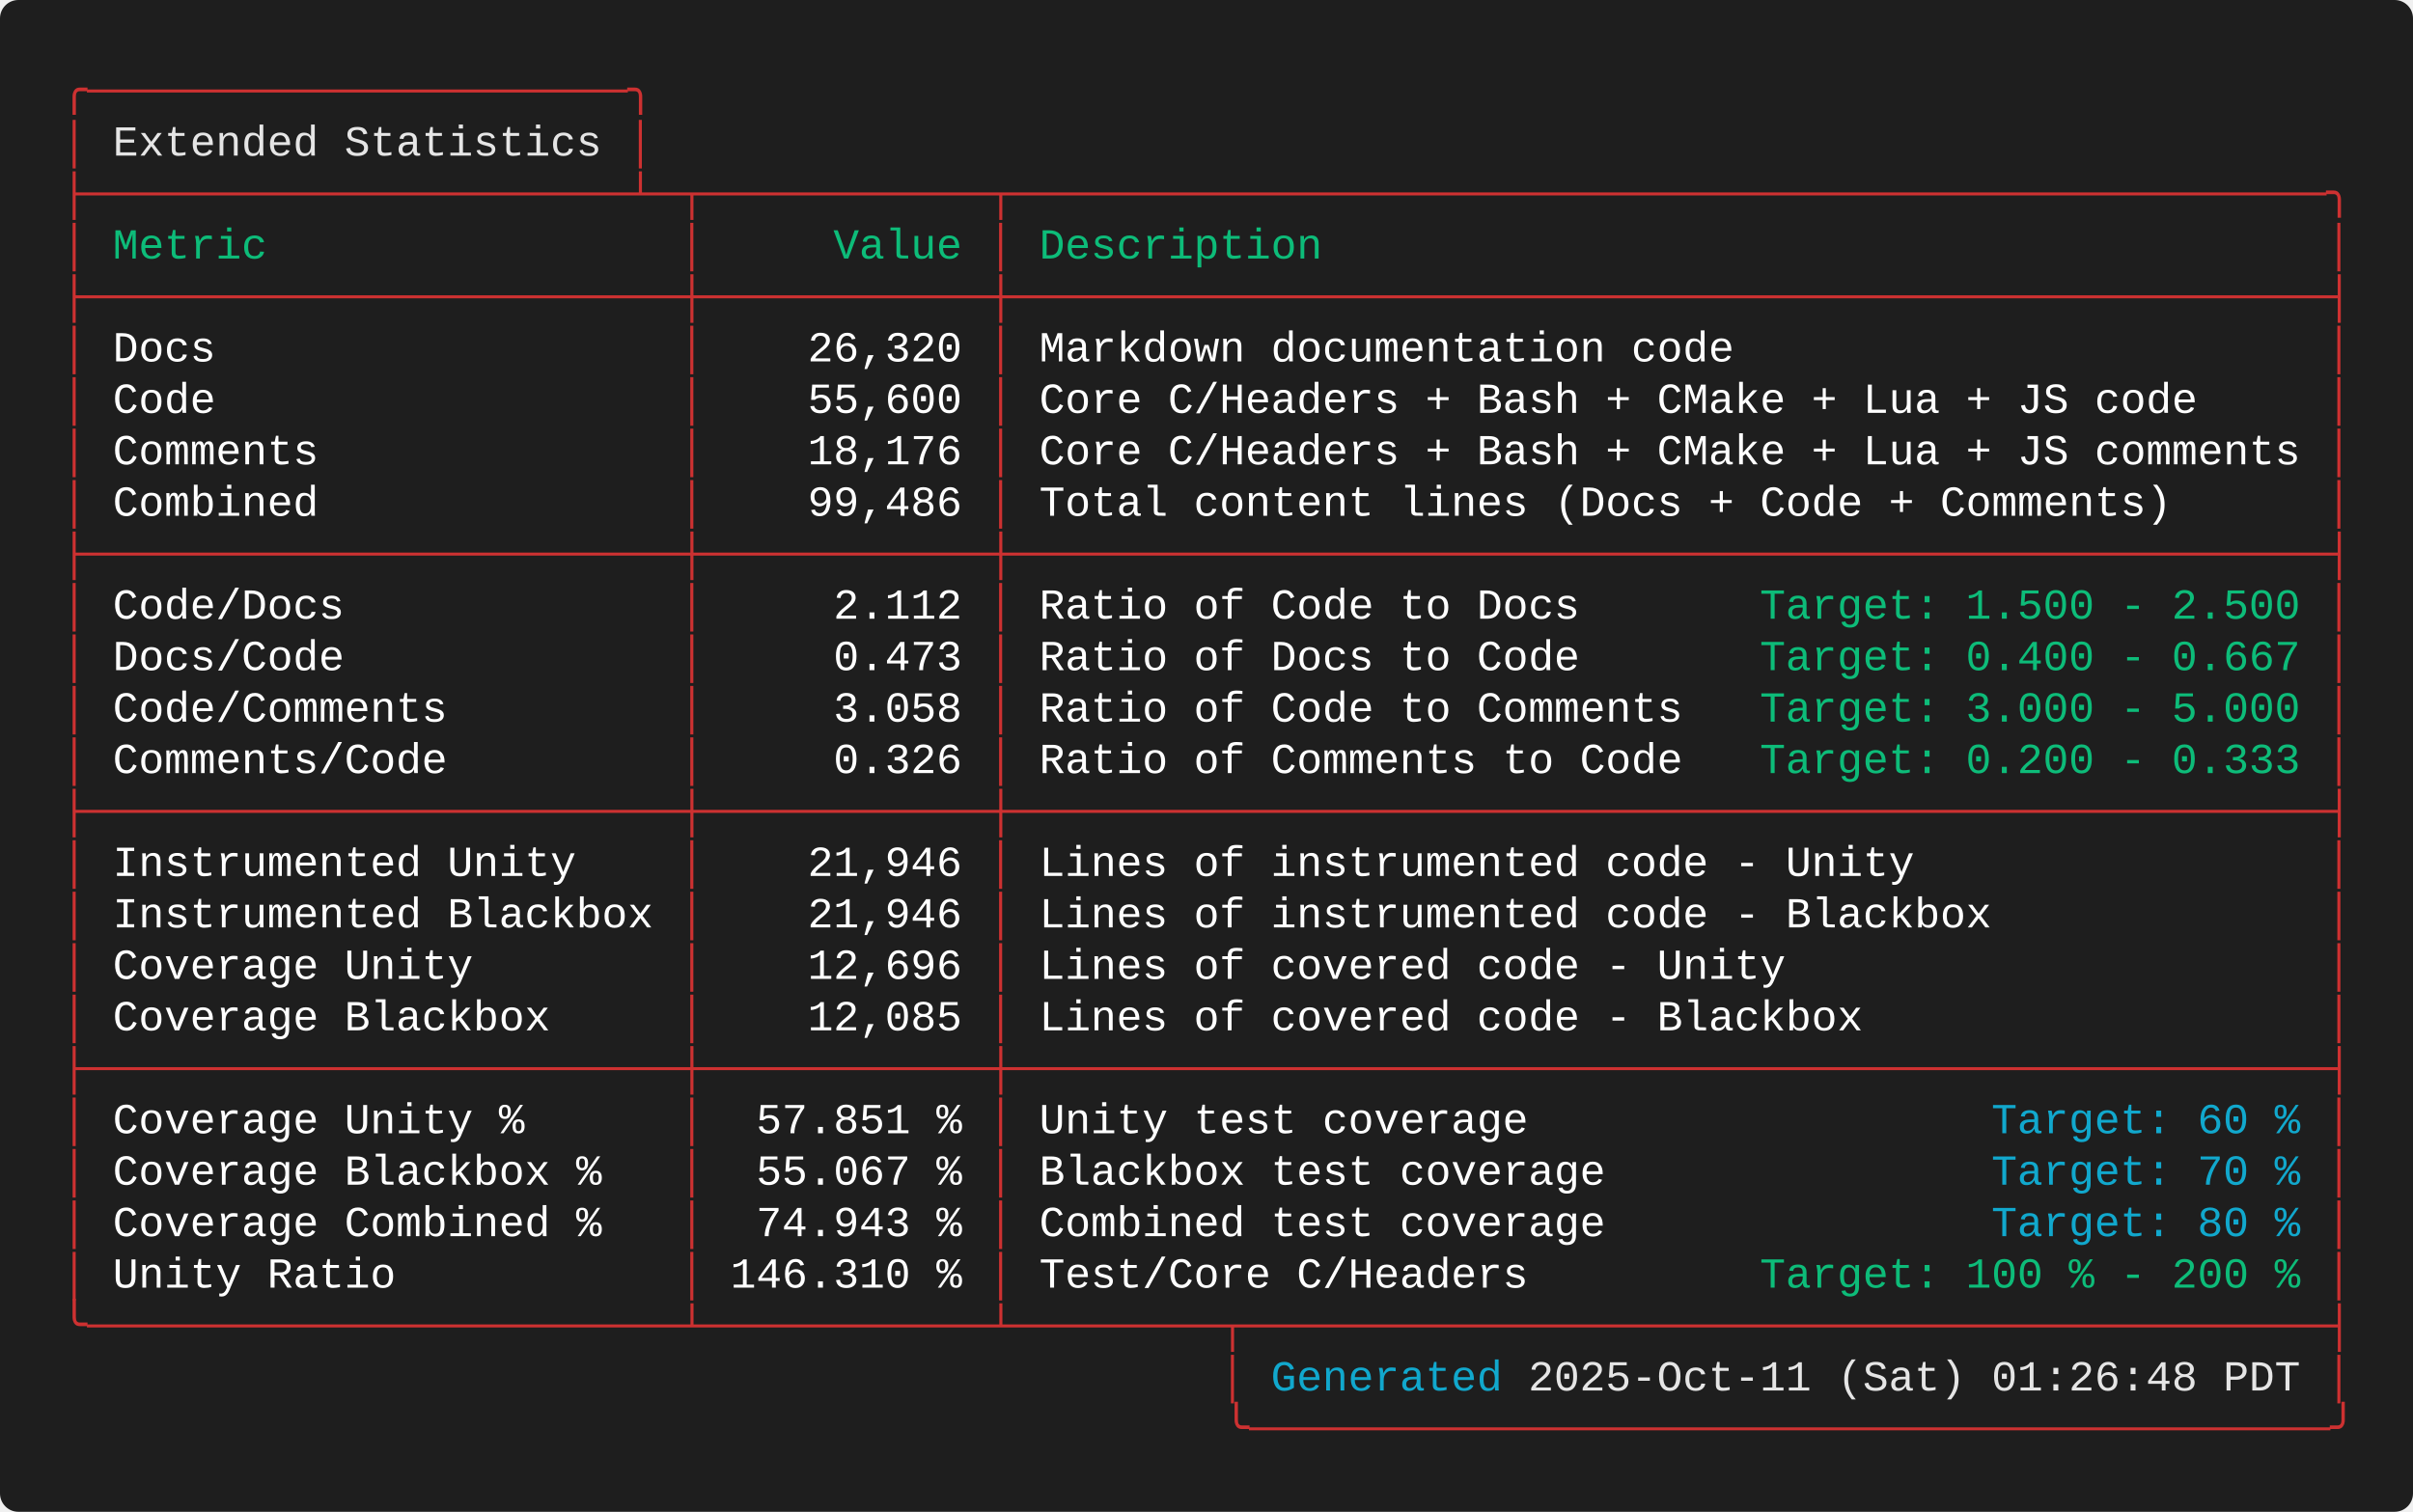
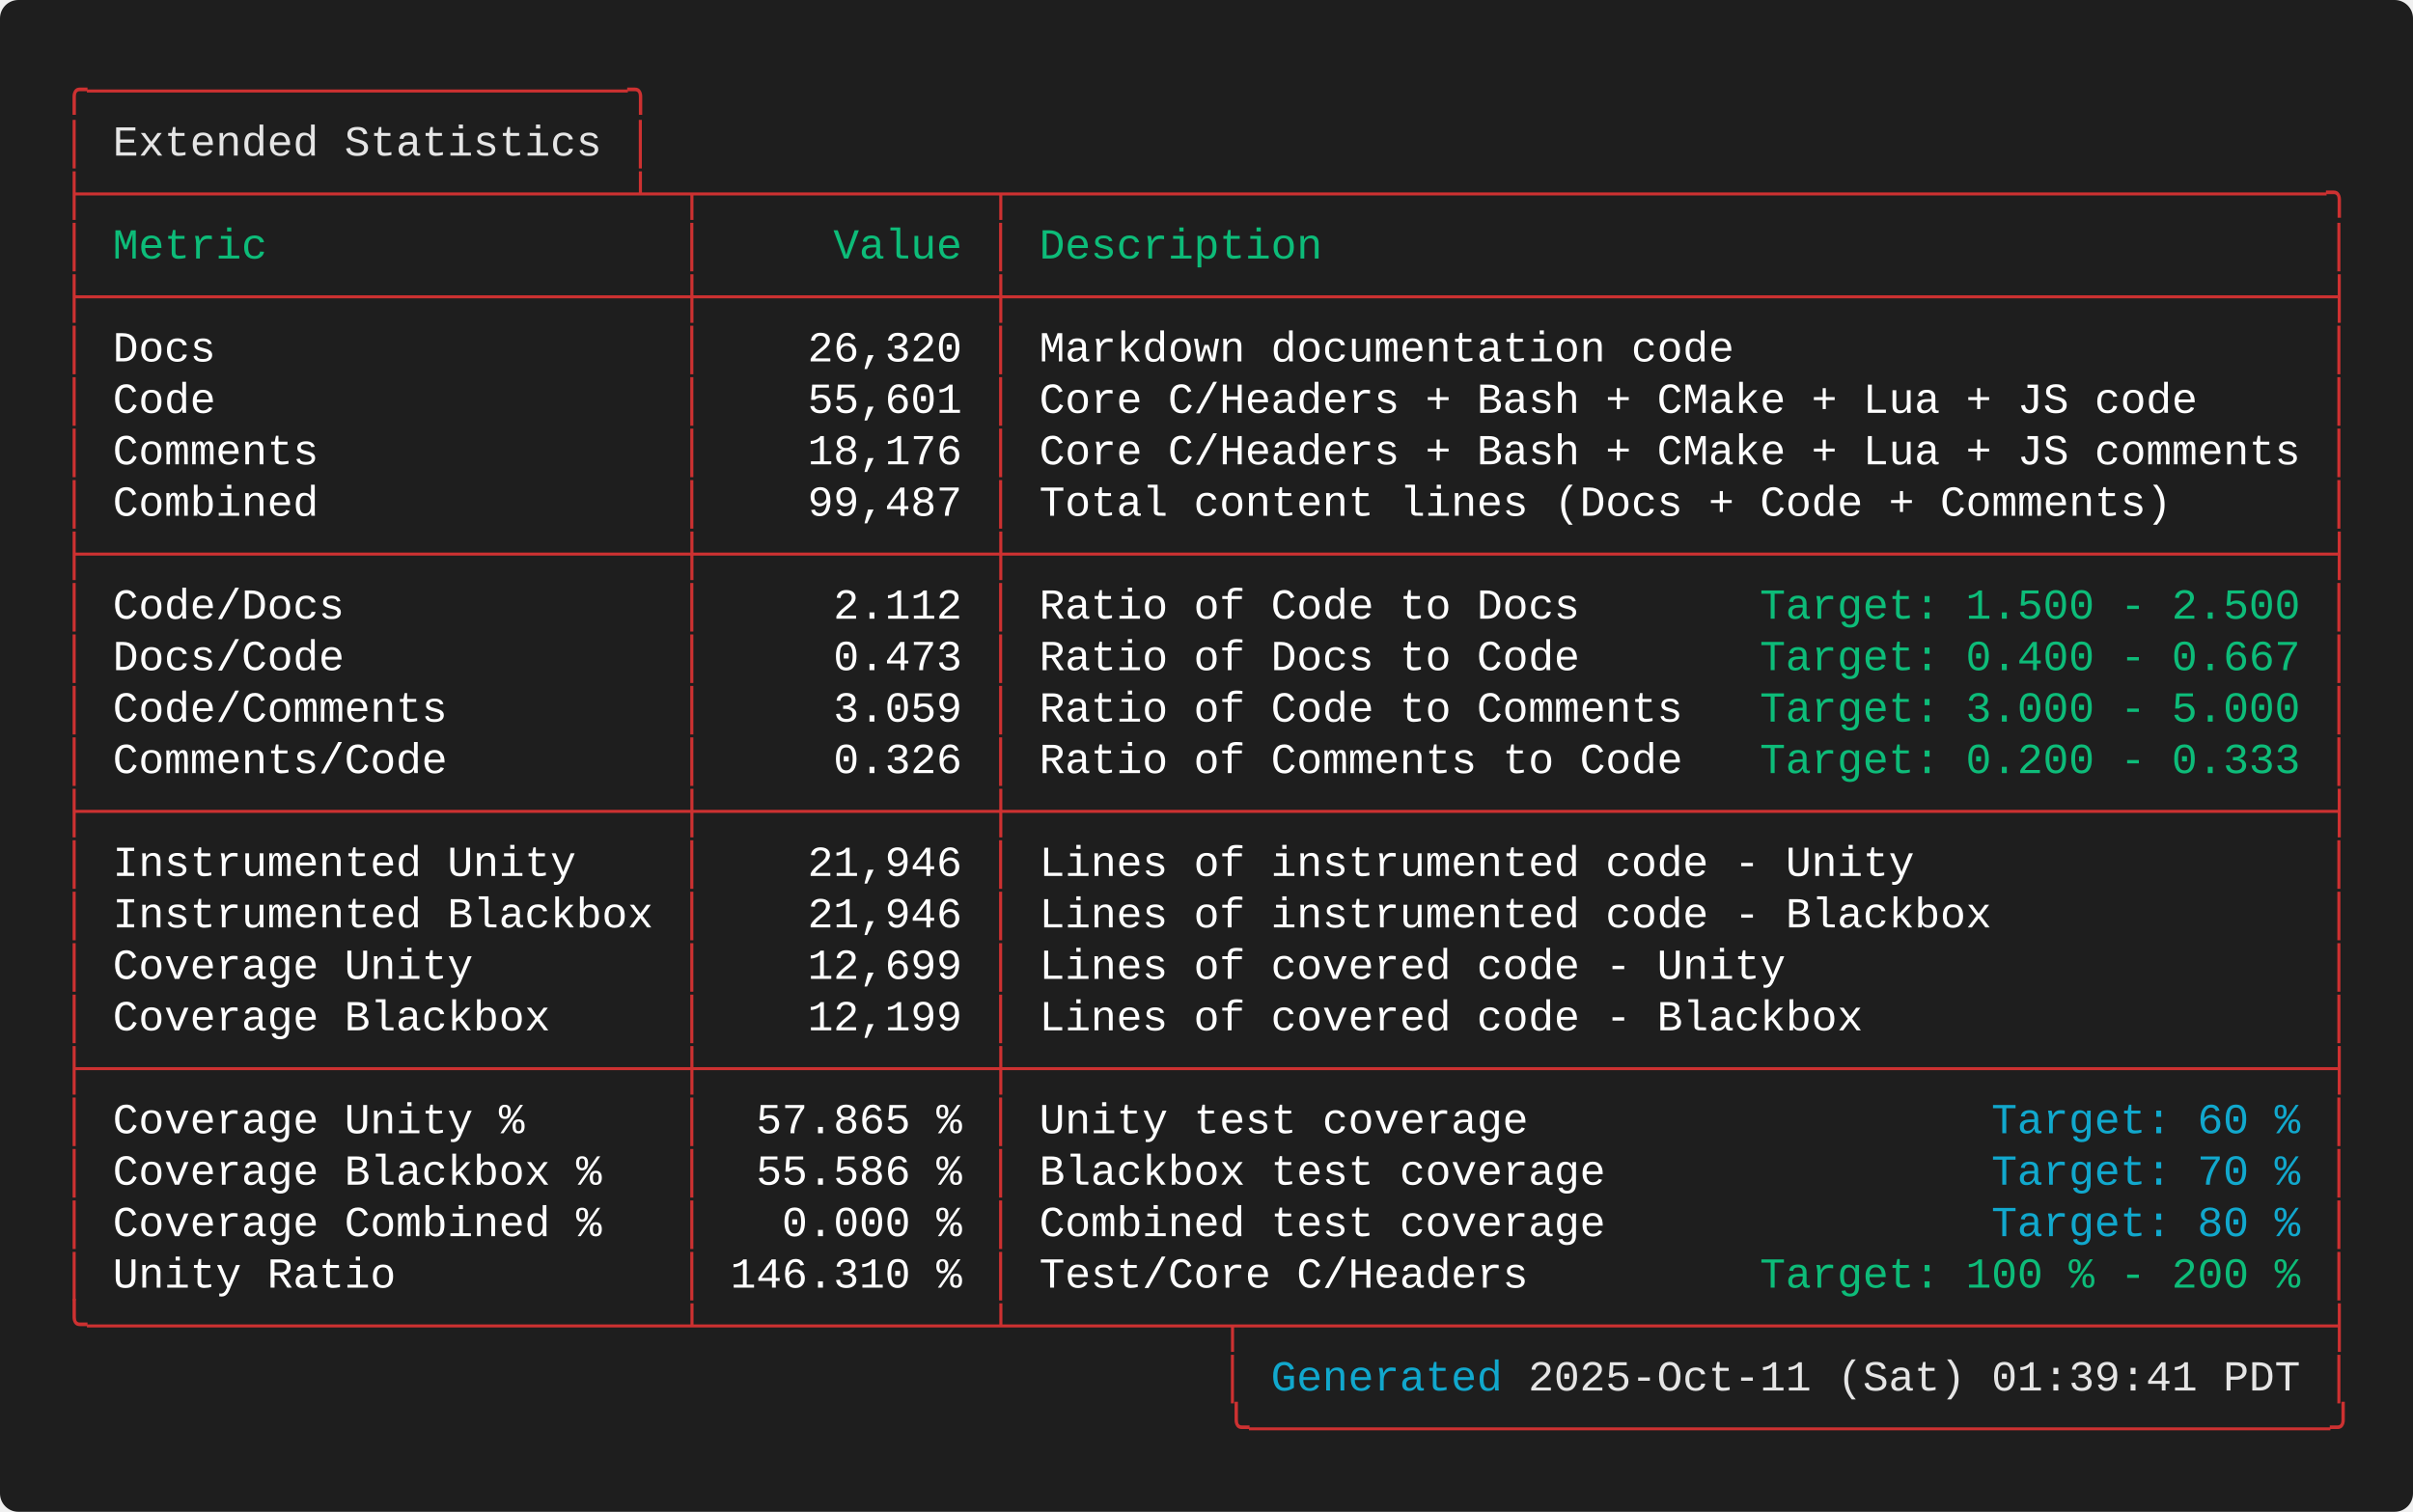
<svg xmlns="http://www.w3.org/2000/svg" width="787.60" height="493.60" viewBox="0 0 787.60 493.60">
  <defs>
    <style type="text/css">.terminal-text { font-family: 'Consolas', 'Consolas', 'Monaco', 'Courier New', monospace; }</style>
  </defs>
  <rect width="100%" height="100%" fill="#1e1e1e" rx="6" />
  <text x="20.00" y="34.00" font-size="14" class="terminal-text" xml:space="preserve" textLength="193.20" lengthAdjust="spacingAndGlyphs" fill="#cd3131">╭─────────────────────╮</text>
  <text x="20.00" y="50.80" font-size="14" class="terminal-text" xml:space="preserve" textLength="16.80" lengthAdjust="spacingAndGlyphs" fill="#cd3131">│ </text>
  <text x="36.80" y="50.80" font-size="14" class="terminal-text" xml:space="preserve" textLength="159.60" lengthAdjust="spacingAndGlyphs" fill="#e5e5e5">Extended Statistics</text>
  <text x="196.40" y="50.80" font-size="14" class="terminal-text" xml:space="preserve" textLength="8.40" lengthAdjust="spacingAndGlyphs" fill="#ffffff"> </text>
  <text x="204.80" y="50.80" font-size="14" class="terminal-text" xml:space="preserve" textLength="8.40" lengthAdjust="spacingAndGlyphs" fill="#cd3131">│</text>
  <text x="20.00" y="67.60" font-size="14" class="terminal-text" xml:space="preserve" textLength="747.60" lengthAdjust="spacingAndGlyphs" fill="#cd3131">├─────────────────────┴─┬───────────┬───────────────────────────────────────────────────╮</text>
  <text x="20.00" y="84.40" font-size="14" class="terminal-text" xml:space="preserve" textLength="8.40" lengthAdjust="spacingAndGlyphs" fill="#cd3131">│</text>
  <text x="28.40" y="84.40" font-size="14" class="terminal-text" xml:space="preserve" textLength="193.20" lengthAdjust="spacingAndGlyphs" fill="#0dbc79"> Metric                </text>
  <text x="221.60" y="84.40" font-size="14" class="terminal-text" xml:space="preserve" textLength="8.40" lengthAdjust="spacingAndGlyphs" fill="#cd3131">│</text>
  <text x="230.00" y="84.40" font-size="14" class="terminal-text" xml:space="preserve" textLength="92.40" lengthAdjust="spacingAndGlyphs" fill="#0dbc79">     Value </text>
  <text x="322.40" y="84.40" font-size="14" class="terminal-text" xml:space="preserve" textLength="8.40" lengthAdjust="spacingAndGlyphs" fill="#cd3131">│</text>
  <text x="330.80" y="84.40" font-size="14" class="terminal-text" xml:space="preserve" textLength="428.40" lengthAdjust="spacingAndGlyphs" fill="#0dbc79"> Description                                       </text>
  <text x="759.20" y="84.40" font-size="14" class="terminal-text" xml:space="preserve" textLength="8.40" lengthAdjust="spacingAndGlyphs" fill="#cd3131">│</text>
  <text x="20.00" y="101.20" font-size="14" class="terminal-text" xml:space="preserve" textLength="747.60" lengthAdjust="spacingAndGlyphs" fill="#cd3131">├───────────────────────┼───────────┼───────────────────────────────────────────────────┤</text>
  <text x="20.00" y="118.00" font-size="14" class="terminal-text" xml:space="preserve" textLength="8.40" lengthAdjust="spacingAndGlyphs" fill="#cd3131">│</text>
  <text x="28.40" y="118.00" font-size="14" class="terminal-text" xml:space="preserve" textLength="193.20" lengthAdjust="spacingAndGlyphs" fill="#ffffff"> Docs                  </text>
  <text x="221.60" y="118.00" font-size="14" class="terminal-text" xml:space="preserve" textLength="8.40" lengthAdjust="spacingAndGlyphs" fill="#cd3131">│</text>
  <text x="230.00" y="118.00" font-size="14" class="terminal-text" xml:space="preserve" textLength="92.40" lengthAdjust="spacingAndGlyphs" fill="#ffffff">    26,320 </text>
  <text x="322.40" y="118.00" font-size="14" class="terminal-text" xml:space="preserve" textLength="8.40" lengthAdjust="spacingAndGlyphs" fill="#cd3131">│</text>
  <text x="330.80" y="118.00" font-size="14" class="terminal-text" xml:space="preserve" textLength="428.40" lengthAdjust="spacingAndGlyphs" fill="#ffffff"> Markdown documentation code                       </text>
  <text x="759.20" y="118.00" font-size="14" class="terminal-text" xml:space="preserve" textLength="8.40" lengthAdjust="spacingAndGlyphs" fill="#cd3131">│</text>
  <text x="20.00" y="134.80" font-size="14" class="terminal-text" xml:space="preserve" textLength="8.40" lengthAdjust="spacingAndGlyphs" fill="#cd3131">│</text>
  <text x="28.40" y="134.80" font-size="14" class="terminal-text" xml:space="preserve" textLength="193.20" lengthAdjust="spacingAndGlyphs" fill="#ffffff"> Code                  </text>
  <text x="221.60" y="134.80" font-size="14" class="terminal-text" xml:space="preserve" textLength="8.40" lengthAdjust="spacingAndGlyphs" fill="#cd3131">│</text>
-   <text x="230.00" y="134.80" font-size="14" class="terminal-text" xml:space="preserve" textLength="92.40" lengthAdjust="spacingAndGlyphs" fill="#ffffff">    55,600 </text>
+   <text x="230.00" y="134.80" font-size="14" class="terminal-text" xml:space="preserve" textLength="92.40" lengthAdjust="spacingAndGlyphs" fill="#ffffff">    55,601 </text>
  <text x="322.40" y="134.80" font-size="14" class="terminal-text" xml:space="preserve" textLength="8.40" lengthAdjust="spacingAndGlyphs" fill="#cd3131">│</text>
  <text x="330.80" y="134.80" font-size="14" class="terminal-text" xml:space="preserve" textLength="428.40" lengthAdjust="spacingAndGlyphs" fill="#ffffff"> Core C/Headers + Bash + CMake + Lua + JS code     </text>
  <text x="759.20" y="134.80" font-size="14" class="terminal-text" xml:space="preserve" textLength="8.40" lengthAdjust="spacingAndGlyphs" fill="#cd3131">│</text>
  <text x="20.00" y="151.60" font-size="14" class="terminal-text" xml:space="preserve" textLength="8.40" lengthAdjust="spacingAndGlyphs" fill="#cd3131">│</text>
  <text x="28.40" y="151.60" font-size="14" class="terminal-text" xml:space="preserve" textLength="193.20" lengthAdjust="spacingAndGlyphs" fill="#ffffff"> Comments              </text>
  <text x="221.60" y="151.60" font-size="14" class="terminal-text" xml:space="preserve" textLength="8.40" lengthAdjust="spacingAndGlyphs" fill="#cd3131">│</text>
  <text x="230.00" y="151.60" font-size="14" class="terminal-text" xml:space="preserve" textLength="92.40" lengthAdjust="spacingAndGlyphs" fill="#ffffff">    18,176 </text>
  <text x="322.40" y="151.60" font-size="14" class="terminal-text" xml:space="preserve" textLength="8.40" lengthAdjust="spacingAndGlyphs" fill="#cd3131">│</text>
  <text x="330.80" y="151.60" font-size="14" class="terminal-text" xml:space="preserve" textLength="428.40" lengthAdjust="spacingAndGlyphs" fill="#ffffff"> Core C/Headers + Bash + CMake + Lua + JS comments </text>
  <text x="759.20" y="151.60" font-size="14" class="terminal-text" xml:space="preserve" textLength="8.40" lengthAdjust="spacingAndGlyphs" fill="#cd3131">│</text>
  <text x="20.00" y="168.40" font-size="14" class="terminal-text" xml:space="preserve" textLength="8.40" lengthAdjust="spacingAndGlyphs" fill="#cd3131">│</text>
  <text x="28.40" y="168.40" font-size="14" class="terminal-text" xml:space="preserve" textLength="193.20" lengthAdjust="spacingAndGlyphs" fill="#ffffff"> Combined              </text>
  <text x="221.60" y="168.40" font-size="14" class="terminal-text" xml:space="preserve" textLength="8.40" lengthAdjust="spacingAndGlyphs" fill="#cd3131">│</text>
-   <text x="230.00" y="168.40" font-size="14" class="terminal-text" xml:space="preserve" textLength="92.40" lengthAdjust="spacingAndGlyphs" fill="#ffffff">    99,486 </text>
+   <text x="230.00" y="168.40" font-size="14" class="terminal-text" xml:space="preserve" textLength="92.40" lengthAdjust="spacingAndGlyphs" fill="#ffffff">    99,487 </text>
  <text x="322.40" y="168.40" font-size="14" class="terminal-text" xml:space="preserve" textLength="8.40" lengthAdjust="spacingAndGlyphs" fill="#cd3131">│</text>
  <text x="330.80" y="168.40" font-size="14" class="terminal-text" xml:space="preserve" textLength="428.40" lengthAdjust="spacingAndGlyphs" fill="#ffffff"> Total content lines (Docs + Code + Comments)      </text>
  <text x="759.20" y="168.40" font-size="14" class="terminal-text" xml:space="preserve" textLength="8.40" lengthAdjust="spacingAndGlyphs" fill="#cd3131">│</text>
  <text x="20.00" y="185.20" font-size="14" class="terminal-text" xml:space="preserve" textLength="747.60" lengthAdjust="spacingAndGlyphs" fill="#cd3131">├───────────────────────┼───────────┼───────────────────────────────────────────────────┤</text>
  <text x="20.00" y="202.00" font-size="14" class="terminal-text" xml:space="preserve" textLength="8.40" lengthAdjust="spacingAndGlyphs" fill="#cd3131">│</text>
  <text x="28.40" y="202.00" font-size="14" class="terminal-text" xml:space="preserve" textLength="193.20" lengthAdjust="spacingAndGlyphs" fill="#ffffff"> Code/Docs             </text>
  <text x="221.60" y="202.00" font-size="14" class="terminal-text" xml:space="preserve" textLength="8.40" lengthAdjust="spacingAndGlyphs" fill="#cd3131">│</text>
  <text x="230.00" y="202.00" font-size="14" class="terminal-text" xml:space="preserve" textLength="92.40" lengthAdjust="spacingAndGlyphs" fill="#ffffff">     2.112 </text>
  <text x="322.40" y="202.00" font-size="14" class="terminal-text" xml:space="preserve" textLength="8.40" lengthAdjust="spacingAndGlyphs" fill="#cd3131">│</text>
  <text x="330.80" y="202.00" font-size="14" class="terminal-text" xml:space="preserve" textLength="243.60" lengthAdjust="spacingAndGlyphs" fill="#ffffff"> Ratio of Code to Docs       </text>
  <text x="574.40" y="202.00" font-size="14" class="terminal-text" xml:space="preserve" textLength="176.40" lengthAdjust="spacingAndGlyphs" fill="#0dbc79">Target: 1.500 - 2.500</text>
  <text x="750.80" y="202.00" font-size="14" class="terminal-text" xml:space="preserve" textLength="8.40" lengthAdjust="spacingAndGlyphs" fill="#ffffff"> </text>
  <text x="759.20" y="202.00" font-size="14" class="terminal-text" xml:space="preserve" textLength="8.40" lengthAdjust="spacingAndGlyphs" fill="#cd3131">│</text>
  <text x="20.00" y="218.80" font-size="14" class="terminal-text" xml:space="preserve" textLength="8.40" lengthAdjust="spacingAndGlyphs" fill="#cd3131">│</text>
  <text x="28.40" y="218.80" font-size="14" class="terminal-text" xml:space="preserve" textLength="193.20" lengthAdjust="spacingAndGlyphs" fill="#ffffff"> Docs/Code             </text>
  <text x="221.60" y="218.80" font-size="14" class="terminal-text" xml:space="preserve" textLength="8.40" lengthAdjust="spacingAndGlyphs" fill="#cd3131">│</text>
  <text x="230.00" y="218.80" font-size="14" class="terminal-text" xml:space="preserve" textLength="92.40" lengthAdjust="spacingAndGlyphs" fill="#ffffff">     0.473 </text>
  <text x="322.40" y="218.80" font-size="14" class="terminal-text" xml:space="preserve" textLength="8.40" lengthAdjust="spacingAndGlyphs" fill="#cd3131">│</text>
  <text x="330.80" y="218.80" font-size="14" class="terminal-text" xml:space="preserve" textLength="243.60" lengthAdjust="spacingAndGlyphs" fill="#ffffff"> Ratio of Docs to Code       </text>
  <text x="574.40" y="218.80" font-size="14" class="terminal-text" xml:space="preserve" textLength="184.80" lengthAdjust="spacingAndGlyphs" fill="#0dbc79">Target: 0.400 - 0.667 </text>
  <text x="759.20" y="218.80" font-size="14" class="terminal-text" xml:space="preserve" textLength="8.40" lengthAdjust="spacingAndGlyphs" fill="#cd3131">│</text>
  <text x="20.00" y="235.60" font-size="14" class="terminal-text" xml:space="preserve" textLength="8.40" lengthAdjust="spacingAndGlyphs" fill="#cd3131">│</text>
  <text x="28.40" y="235.60" font-size="14" class="terminal-text" xml:space="preserve" textLength="193.20" lengthAdjust="spacingAndGlyphs" fill="#ffffff"> Code/Comments         </text>
  <text x="221.60" y="235.60" font-size="14" class="terminal-text" xml:space="preserve" textLength="8.40" lengthAdjust="spacingAndGlyphs" fill="#cd3131">│</text>
-   <text x="230.00" y="235.60" font-size="14" class="terminal-text" xml:space="preserve" textLength="92.40" lengthAdjust="spacingAndGlyphs" fill="#ffffff">     3.058 </text>
+   <text x="230.00" y="235.60" font-size="14" class="terminal-text" xml:space="preserve" textLength="92.40" lengthAdjust="spacingAndGlyphs" fill="#ffffff">     3.059 </text>
  <text x="322.40" y="235.60" font-size="14" class="terminal-text" xml:space="preserve" textLength="8.40" lengthAdjust="spacingAndGlyphs" fill="#cd3131">│</text>
  <text x="330.80" y="235.60" font-size="14" class="terminal-text" xml:space="preserve" textLength="243.60" lengthAdjust="spacingAndGlyphs" fill="#ffffff"> Ratio of Code to Comments   </text>
  <text x="574.40" y="235.60" font-size="14" class="terminal-text" xml:space="preserve" textLength="176.40" lengthAdjust="spacingAndGlyphs" fill="#0dbc79">Target: 3.000 - 5.000</text>
  <text x="750.80" y="235.60" font-size="14" class="terminal-text" xml:space="preserve" textLength="8.40" lengthAdjust="spacingAndGlyphs" fill="#ffffff"> </text>
  <text x="759.20" y="235.60" font-size="14" class="terminal-text" xml:space="preserve" textLength="8.40" lengthAdjust="spacingAndGlyphs" fill="#cd3131">│</text>
  <text x="20.00" y="252.40" font-size="14" class="terminal-text" xml:space="preserve" textLength="8.40" lengthAdjust="spacingAndGlyphs" fill="#cd3131">│</text>
  <text x="28.40" y="252.40" font-size="14" class="terminal-text" xml:space="preserve" textLength="193.20" lengthAdjust="spacingAndGlyphs" fill="#ffffff"> Comments/Code         </text>
  <text x="221.60" y="252.40" font-size="14" class="terminal-text" xml:space="preserve" textLength="8.40" lengthAdjust="spacingAndGlyphs" fill="#cd3131">│</text>
  <text x="230.00" y="252.40" font-size="14" class="terminal-text" xml:space="preserve" textLength="92.40" lengthAdjust="spacingAndGlyphs" fill="#ffffff">     0.326 </text>
  <text x="322.40" y="252.40" font-size="14" class="terminal-text" xml:space="preserve" textLength="8.40" lengthAdjust="spacingAndGlyphs" fill="#cd3131">│</text>
  <text x="330.80" y="252.40" font-size="14" class="terminal-text" xml:space="preserve" textLength="243.60" lengthAdjust="spacingAndGlyphs" fill="#ffffff"> Ratio of Comments to Code   </text>
  <text x="574.40" y="252.40" font-size="14" class="terminal-text" xml:space="preserve" textLength="176.40" lengthAdjust="spacingAndGlyphs" fill="#0dbc79">Target: 0.200 - 0.333</text>
  <text x="750.80" y="252.40" font-size="14" class="terminal-text" xml:space="preserve" textLength="8.40" lengthAdjust="spacingAndGlyphs" fill="#ffffff"> </text>
  <text x="759.20" y="252.40" font-size="14" class="terminal-text" xml:space="preserve" textLength="8.40" lengthAdjust="spacingAndGlyphs" fill="#cd3131">│</text>
  <text x="20.00" y="269.20" font-size="14" class="terminal-text" xml:space="preserve" textLength="747.60" lengthAdjust="spacingAndGlyphs" fill="#cd3131">├───────────────────────┼───────────┼───────────────────────────────────────────────────┤</text>
  <text x="20.00" y="286.00" font-size="14" class="terminal-text" xml:space="preserve" textLength="8.40" lengthAdjust="spacingAndGlyphs" fill="#cd3131">│</text>
  <text x="28.40" y="286.00" font-size="14" class="terminal-text" xml:space="preserve" textLength="193.20" lengthAdjust="spacingAndGlyphs" fill="#ffffff"> Instrumented Unity    </text>
  <text x="221.60" y="286.00" font-size="14" class="terminal-text" xml:space="preserve" textLength="8.40" lengthAdjust="spacingAndGlyphs" fill="#cd3131">│</text>
  <text x="230.00" y="286.00" font-size="14" class="terminal-text" xml:space="preserve" textLength="92.40" lengthAdjust="spacingAndGlyphs" fill="#ffffff">    21,946 </text>
  <text x="322.40" y="286.00" font-size="14" class="terminal-text" xml:space="preserve" textLength="8.40" lengthAdjust="spacingAndGlyphs" fill="#cd3131">│</text>
  <text x="330.80" y="286.00" font-size="14" class="terminal-text" xml:space="preserve" textLength="428.40" lengthAdjust="spacingAndGlyphs" fill="#ffffff"> Lines of instrumented code - Unity                </text>
  <text x="759.20" y="286.00" font-size="14" class="terminal-text" xml:space="preserve" textLength="8.40" lengthAdjust="spacingAndGlyphs" fill="#cd3131">│</text>
  <text x="20.00" y="302.80" font-size="14" class="terminal-text" xml:space="preserve" textLength="8.40" lengthAdjust="spacingAndGlyphs" fill="#cd3131">│</text>
  <text x="28.40" y="302.80" font-size="14" class="terminal-text" xml:space="preserve" textLength="193.20" lengthAdjust="spacingAndGlyphs" fill="#ffffff"> Instrumented Blackbox </text>
  <text x="221.60" y="302.80" font-size="14" class="terminal-text" xml:space="preserve" textLength="8.40" lengthAdjust="spacingAndGlyphs" fill="#cd3131">│</text>
  <text x="230.00" y="302.80" font-size="14" class="terminal-text" xml:space="preserve" textLength="92.40" lengthAdjust="spacingAndGlyphs" fill="#ffffff">    21,946 </text>
  <text x="322.40" y="302.80" font-size="14" class="terminal-text" xml:space="preserve" textLength="8.40" lengthAdjust="spacingAndGlyphs" fill="#cd3131">│</text>
  <text x="330.80" y="302.80" font-size="14" class="terminal-text" xml:space="preserve" textLength="428.40" lengthAdjust="spacingAndGlyphs" fill="#ffffff"> Lines of instrumented code - Blackbox             </text>
  <text x="759.20" y="302.80" font-size="14" class="terminal-text" xml:space="preserve" textLength="8.40" lengthAdjust="spacingAndGlyphs" fill="#cd3131">│</text>
  <text x="20.00" y="319.60" font-size="14" class="terminal-text" xml:space="preserve" textLength="8.40" lengthAdjust="spacingAndGlyphs" fill="#cd3131">│</text>
  <text x="28.40" y="319.60" font-size="14" class="terminal-text" xml:space="preserve" textLength="193.20" lengthAdjust="spacingAndGlyphs" fill="#ffffff"> Coverage Unity        </text>
  <text x="221.60" y="319.60" font-size="14" class="terminal-text" xml:space="preserve" textLength="8.40" lengthAdjust="spacingAndGlyphs" fill="#cd3131">│</text>
-   <text x="230.00" y="319.60" font-size="14" class="terminal-text" xml:space="preserve" textLength="92.40" lengthAdjust="spacingAndGlyphs" fill="#ffffff">    12,696 </text>
+   <text x="230.00" y="319.60" font-size="14" class="terminal-text" xml:space="preserve" textLength="92.40" lengthAdjust="spacingAndGlyphs" fill="#ffffff">    12,699 </text>
  <text x="322.40" y="319.60" font-size="14" class="terminal-text" xml:space="preserve" textLength="8.40" lengthAdjust="spacingAndGlyphs" fill="#cd3131">│</text>
  <text x="330.80" y="319.60" font-size="14" class="terminal-text" xml:space="preserve" textLength="428.40" lengthAdjust="spacingAndGlyphs" fill="#ffffff"> Lines of covered code - Unity                     </text>
  <text x="759.20" y="319.60" font-size="14" class="terminal-text" xml:space="preserve" textLength="8.40" lengthAdjust="spacingAndGlyphs" fill="#cd3131">│</text>
  <text x="20.00" y="336.40" font-size="14" class="terminal-text" xml:space="preserve" textLength="8.40" lengthAdjust="spacingAndGlyphs" fill="#cd3131">│</text>
  <text x="28.40" y="336.40" font-size="14" class="terminal-text" xml:space="preserve" textLength="193.20" lengthAdjust="spacingAndGlyphs" fill="#ffffff"> Coverage Blackbox     </text>
  <text x="221.60" y="336.40" font-size="14" class="terminal-text" xml:space="preserve" textLength="8.40" lengthAdjust="spacingAndGlyphs" fill="#cd3131">│</text>
-   <text x="230.00" y="336.40" font-size="14" class="terminal-text" xml:space="preserve" textLength="92.40" lengthAdjust="spacingAndGlyphs" fill="#ffffff">    12,085 </text>
+   <text x="230.00" y="336.40" font-size="14" class="terminal-text" xml:space="preserve" textLength="92.40" lengthAdjust="spacingAndGlyphs" fill="#ffffff">    12,199 </text>
  <text x="322.40" y="336.40" font-size="14" class="terminal-text" xml:space="preserve" textLength="8.40" lengthAdjust="spacingAndGlyphs" fill="#cd3131">│</text>
  <text x="330.80" y="336.40" font-size="14" class="terminal-text" xml:space="preserve" textLength="428.40" lengthAdjust="spacingAndGlyphs" fill="#ffffff"> Lines of covered code - Blackbox                  </text>
  <text x="759.20" y="336.40" font-size="14" class="terminal-text" xml:space="preserve" textLength="8.40" lengthAdjust="spacingAndGlyphs" fill="#cd3131">│</text>
  <text x="20.00" y="353.20" font-size="14" class="terminal-text" xml:space="preserve" textLength="747.60" lengthAdjust="spacingAndGlyphs" fill="#cd3131">├───────────────────────┼───────────┼───────────────────────────────────────────────────┤</text>
  <text x="20.00" y="370.00" font-size="14" class="terminal-text" xml:space="preserve" textLength="8.40" lengthAdjust="spacingAndGlyphs" fill="#cd3131">│</text>
  <text x="28.40" y="370.00" font-size="14" class="terminal-text" xml:space="preserve" textLength="193.20" lengthAdjust="spacingAndGlyphs" fill="#ffffff"> Coverage Unity %      </text>
  <text x="221.60" y="370.00" font-size="14" class="terminal-text" xml:space="preserve" textLength="8.40" lengthAdjust="spacingAndGlyphs" fill="#cd3131">│</text>
-   <text x="230.00" y="370.00" font-size="14" class="terminal-text" xml:space="preserve" textLength="92.40" lengthAdjust="spacingAndGlyphs" fill="#ffffff">  57.851 % </text>
+   <text x="230.00" y="370.00" font-size="14" class="terminal-text" xml:space="preserve" textLength="92.40" lengthAdjust="spacingAndGlyphs" fill="#ffffff">  57.865 % </text>
  <text x="322.40" y="370.00" font-size="14" class="terminal-text" xml:space="preserve" textLength="8.40" lengthAdjust="spacingAndGlyphs" fill="#cd3131">│</text>
  <text x="330.80" y="370.00" font-size="14" class="terminal-text" xml:space="preserve" textLength="319.20" lengthAdjust="spacingAndGlyphs" fill="#ffffff"> Unity test coverage                  </text>
  <text x="650.00" y="370.00" font-size="14" class="terminal-text" xml:space="preserve" textLength="100.80" lengthAdjust="spacingAndGlyphs" fill="#11a8cd">Target: 60 %</text>
  <text x="750.80" y="370.00" font-size="14" class="terminal-text" xml:space="preserve" textLength="8.40" lengthAdjust="spacingAndGlyphs" fill="#ffffff"> </text>
  <text x="759.20" y="370.00" font-size="14" class="terminal-text" xml:space="preserve" textLength="8.40" lengthAdjust="spacingAndGlyphs" fill="#cd3131">│</text>
  <text x="20.00" y="386.80" font-size="14" class="terminal-text" xml:space="preserve" textLength="8.40" lengthAdjust="spacingAndGlyphs" fill="#cd3131">│</text>
  <text x="28.40" y="386.80" font-size="14" class="terminal-text" xml:space="preserve" textLength="193.20" lengthAdjust="spacingAndGlyphs" fill="#ffffff"> Coverage Blackbox %   </text>
  <text x="221.60" y="386.80" font-size="14" class="terminal-text" xml:space="preserve" textLength="8.40" lengthAdjust="spacingAndGlyphs" fill="#cd3131">│</text>
-   <text x="230.00" y="386.80" font-size="14" class="terminal-text" xml:space="preserve" textLength="92.40" lengthAdjust="spacingAndGlyphs" fill="#ffffff">  55.067 % </text>
+   <text x="230.00" y="386.80" font-size="14" class="terminal-text" xml:space="preserve" textLength="92.40" lengthAdjust="spacingAndGlyphs" fill="#ffffff">  55.586 % </text>
  <text x="322.40" y="386.80" font-size="14" class="terminal-text" xml:space="preserve" textLength="8.40" lengthAdjust="spacingAndGlyphs" fill="#cd3131">│</text>
  <text x="330.80" y="386.80" font-size="14" class="terminal-text" xml:space="preserve" textLength="319.20" lengthAdjust="spacingAndGlyphs" fill="#ffffff"> Blackbox test coverage               </text>
  <text x="650.00" y="386.80" font-size="14" class="terminal-text" xml:space="preserve" textLength="100.80" lengthAdjust="spacingAndGlyphs" fill="#11a8cd">Target: 70 %</text>
  <text x="750.80" y="386.80" font-size="14" class="terminal-text" xml:space="preserve" textLength="8.40" lengthAdjust="spacingAndGlyphs" fill="#ffffff"> </text>
  <text x="759.20" y="386.80" font-size="14" class="terminal-text" xml:space="preserve" textLength="8.40" lengthAdjust="spacingAndGlyphs" fill="#cd3131">│</text>
  <text x="20.00" y="403.60" font-size="14" class="terminal-text" xml:space="preserve" textLength="8.40" lengthAdjust="spacingAndGlyphs" fill="#cd3131">│</text>
  <text x="28.40" y="403.60" font-size="14" class="terminal-text" xml:space="preserve" textLength="193.20" lengthAdjust="spacingAndGlyphs" fill="#ffffff"> Coverage Combined %   </text>
  <text x="221.60" y="403.60" font-size="14" class="terminal-text" xml:space="preserve" textLength="8.40" lengthAdjust="spacingAndGlyphs" fill="#cd3131">│</text>
-   <text x="230.00" y="403.60" font-size="14" class="terminal-text" xml:space="preserve" textLength="92.40" lengthAdjust="spacingAndGlyphs" fill="#ffffff">  74.943 % </text>
+   <text x="230.00" y="403.60" font-size="14" class="terminal-text" xml:space="preserve" textLength="92.40" lengthAdjust="spacingAndGlyphs" fill="#ffffff">   0.000 % </text>
  <text x="322.40" y="403.60" font-size="14" class="terminal-text" xml:space="preserve" textLength="8.40" lengthAdjust="spacingAndGlyphs" fill="#cd3131">│</text>
  <text x="330.80" y="403.60" font-size="14" class="terminal-text" xml:space="preserve" textLength="319.20" lengthAdjust="spacingAndGlyphs" fill="#ffffff"> Combined test coverage               </text>
  <text x="650.00" y="403.60" font-size="14" class="terminal-text" xml:space="preserve" textLength="100.80" lengthAdjust="spacingAndGlyphs" fill="#11a8cd">Target: 80 %</text>
  <text x="750.80" y="403.60" font-size="14" class="terminal-text" xml:space="preserve" textLength="8.40" lengthAdjust="spacingAndGlyphs" fill="#ffffff"> </text>
  <text x="759.20" y="403.60" font-size="14" class="terminal-text" xml:space="preserve" textLength="8.40" lengthAdjust="spacingAndGlyphs" fill="#cd3131">│</text>
  <text x="20.00" y="420.40" font-size="14" class="terminal-text" xml:space="preserve" textLength="8.40" lengthAdjust="spacingAndGlyphs" fill="#cd3131">│</text>
  <text x="28.40" y="420.40" font-size="14" class="terminal-text" xml:space="preserve" textLength="193.20" lengthAdjust="spacingAndGlyphs" fill="#ffffff"> Unity Ratio           </text>
  <text x="221.60" y="420.40" font-size="14" class="terminal-text" xml:space="preserve" textLength="8.40" lengthAdjust="spacingAndGlyphs" fill="#cd3131">│</text>
  <text x="230.00" y="420.40" font-size="14" class="terminal-text" xml:space="preserve" textLength="92.40" lengthAdjust="spacingAndGlyphs" fill="#ffffff"> 146.310 % </text>
  <text x="322.40" y="420.40" font-size="14" class="terminal-text" xml:space="preserve" textLength="8.40" lengthAdjust="spacingAndGlyphs" fill="#cd3131">│</text>
  <text x="330.80" y="420.40" font-size="14" class="terminal-text" xml:space="preserve" textLength="243.60" lengthAdjust="spacingAndGlyphs" fill="#ffffff"> Test/Core C/Headers         </text>
  <text x="574.40" y="420.40" font-size="14" class="terminal-text" xml:space="preserve" textLength="176.40" lengthAdjust="spacingAndGlyphs" fill="#0dbc79">Target: 100 % - 200 %</text>
  <text x="750.80" y="420.40" font-size="14" class="terminal-text" xml:space="preserve" textLength="8.40" lengthAdjust="spacingAndGlyphs" fill="#ffffff"> </text>
  <text x="759.20" y="420.40" font-size="14" class="terminal-text" xml:space="preserve" textLength="8.40" lengthAdjust="spacingAndGlyphs" fill="#cd3131">│</text>
  <text x="20.00" y="437.20" font-size="14" class="terminal-text" xml:space="preserve" textLength="747.60" lengthAdjust="spacingAndGlyphs" fill="#cd3131">╰───────────────────────┴───────────┴────────┬──────────────────────────────────────────┤</text>
  <text x="20.00" y="454.00" font-size="14" class="terminal-text" xml:space="preserve" textLength="394.80" lengthAdjust="spacingAndGlyphs" fill="#cd3131">                                             │ </text>
  <text x="414.80" y="454.00" font-size="14" class="terminal-text" xml:space="preserve" textLength="75.60" lengthAdjust="spacingAndGlyphs" fill="#11a8cd">Generated</text>
-   <text x="490.40" y="454.00" font-size="14" class="terminal-text" xml:space="preserve" textLength="260.40" lengthAdjust="spacingAndGlyphs" fill="#e5e5e5"> 2025-Oct-11 (Sat) 01:26:48 PDT</text>
+   <text x="490.40" y="454.00" font-size="14" class="terminal-text" xml:space="preserve" textLength="260.40" lengthAdjust="spacingAndGlyphs" fill="#e5e5e5"> 2025-Oct-11 (Sat) 01:39:41 PDT</text>
  <text x="750.80" y="454.00" font-size="14" class="terminal-text" xml:space="preserve" textLength="8.40" lengthAdjust="spacingAndGlyphs" fill="#ffffff"> </text>
  <text x="759.20" y="454.00" font-size="14" class="terminal-text" xml:space="preserve" textLength="8.40" lengthAdjust="spacingAndGlyphs" fill="#cd3131">│</text>
  <text x="20.00" y="470.80" font-size="14" class="terminal-text" xml:space="preserve" textLength="747.60" lengthAdjust="spacingAndGlyphs" fill="#cd3131">                                             ╰──────────────────────────────────────────╯</text>
</svg>
